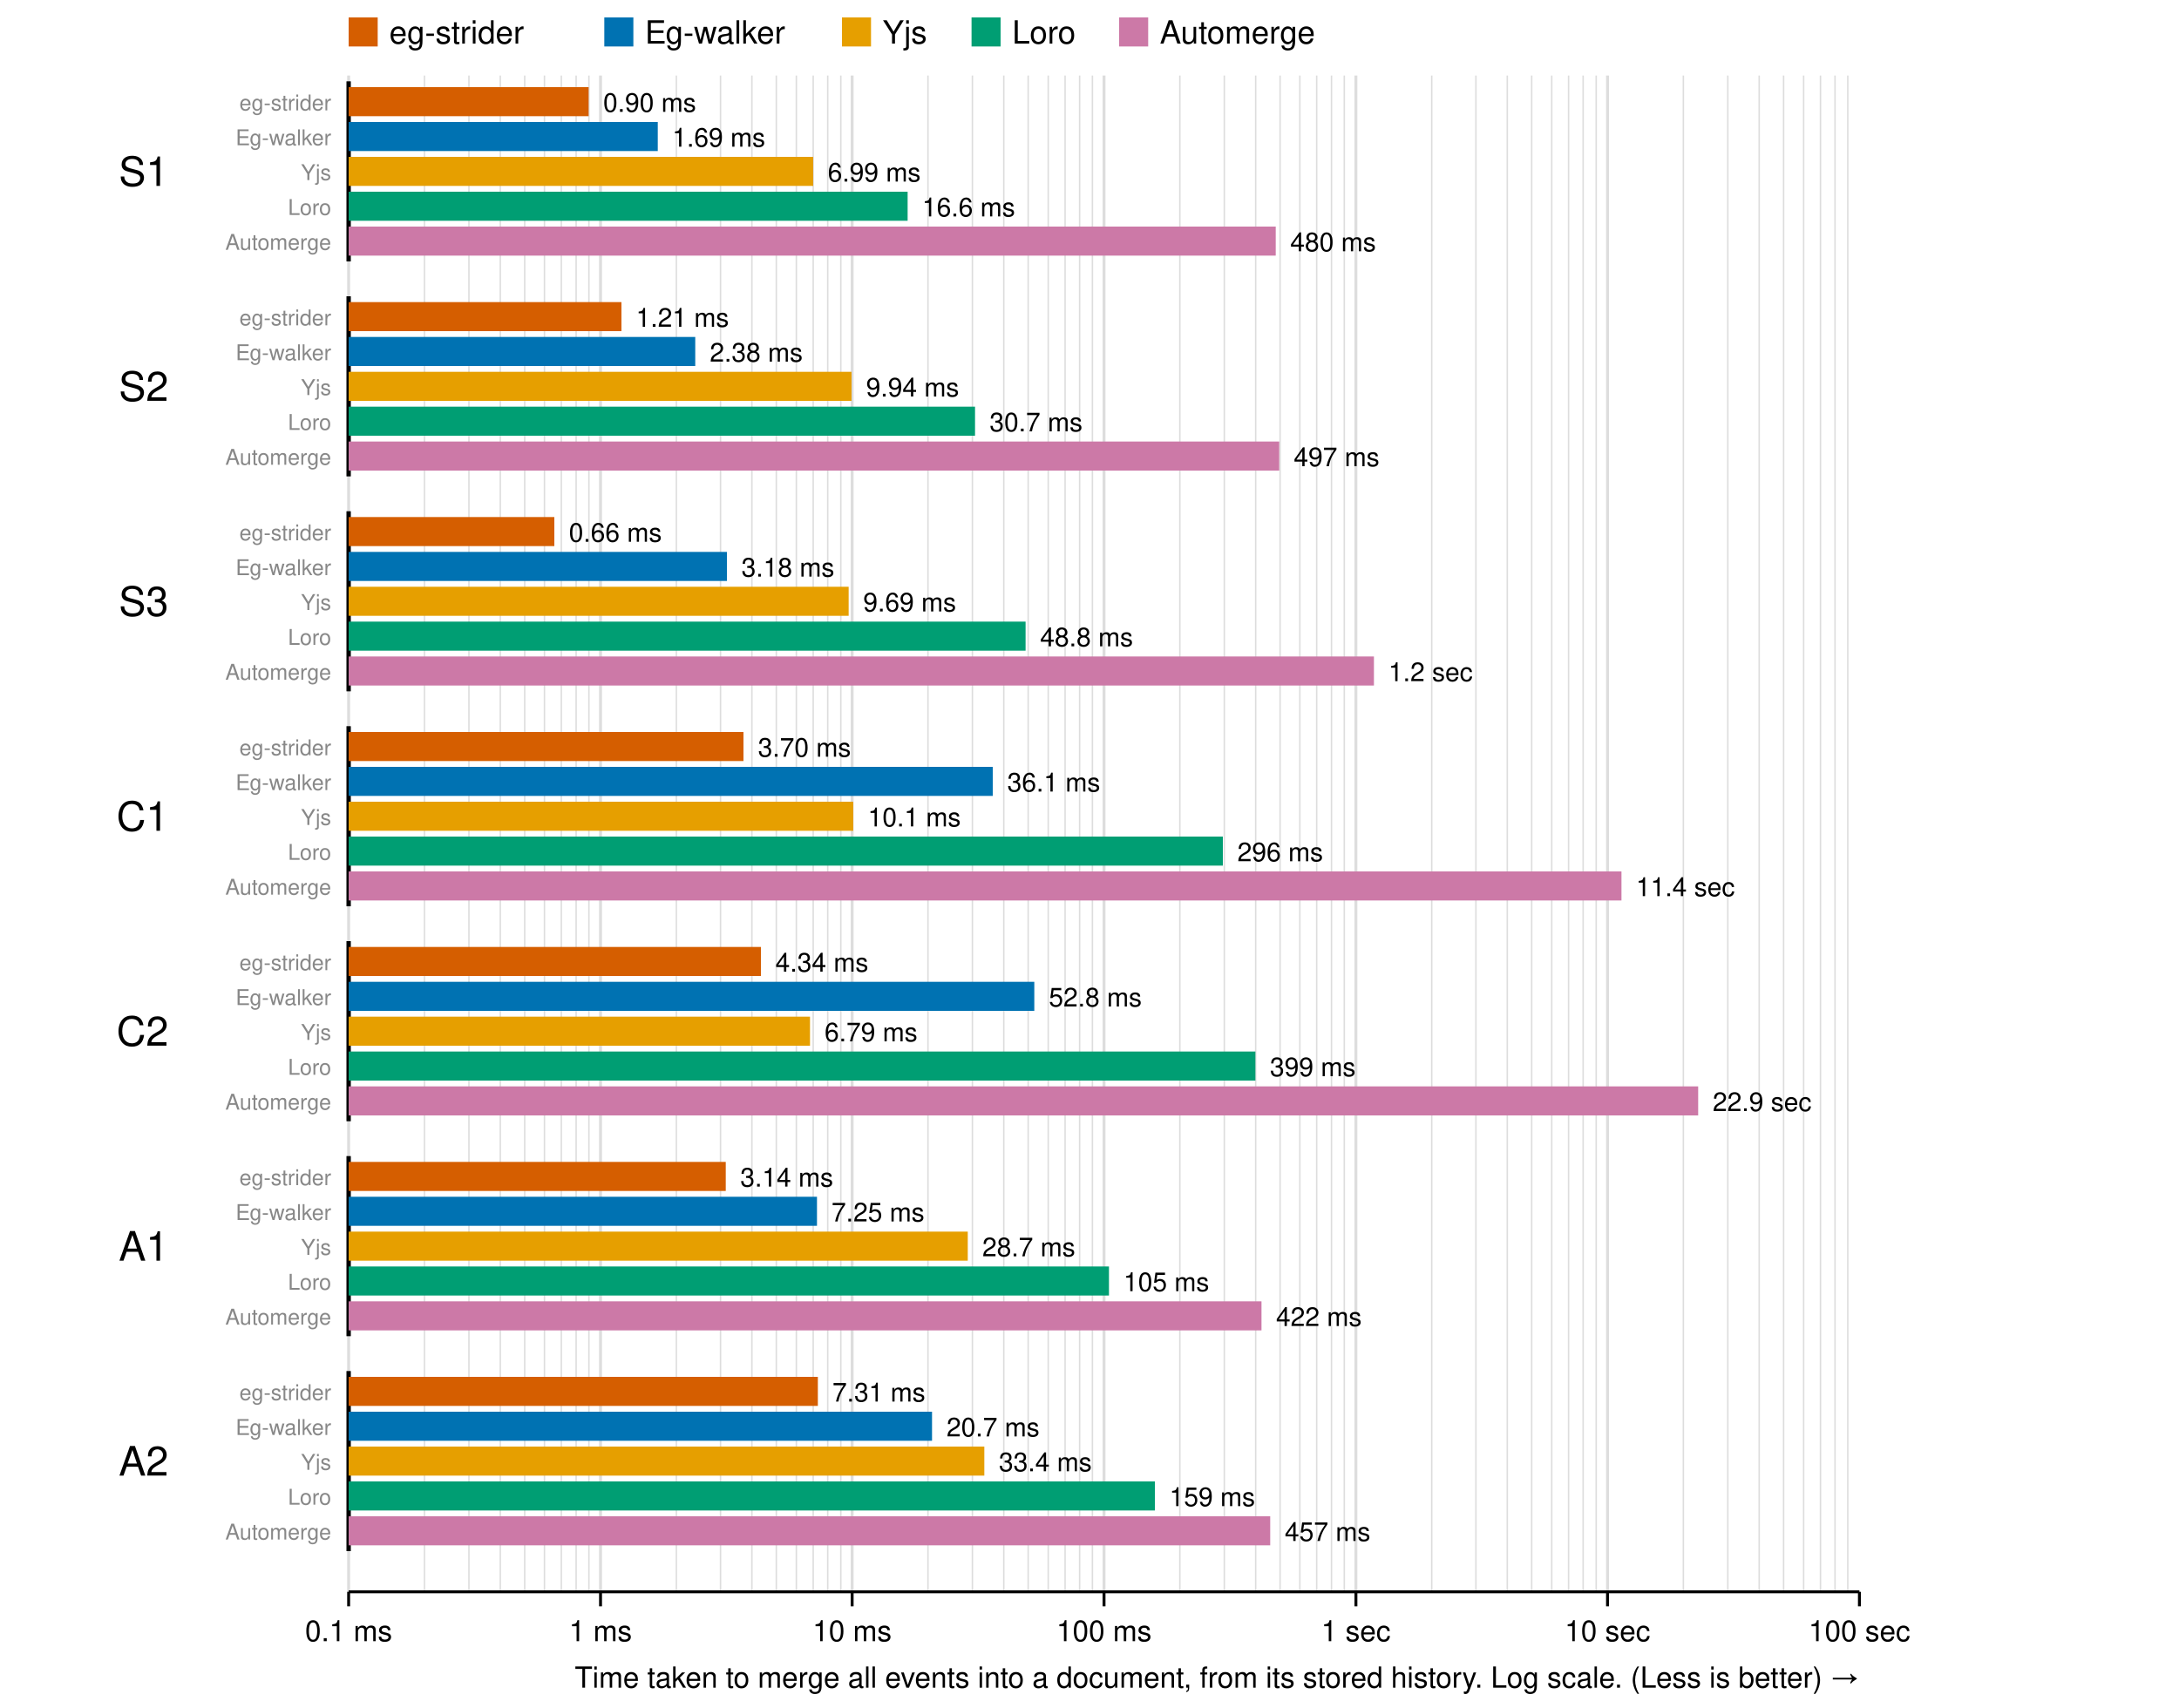
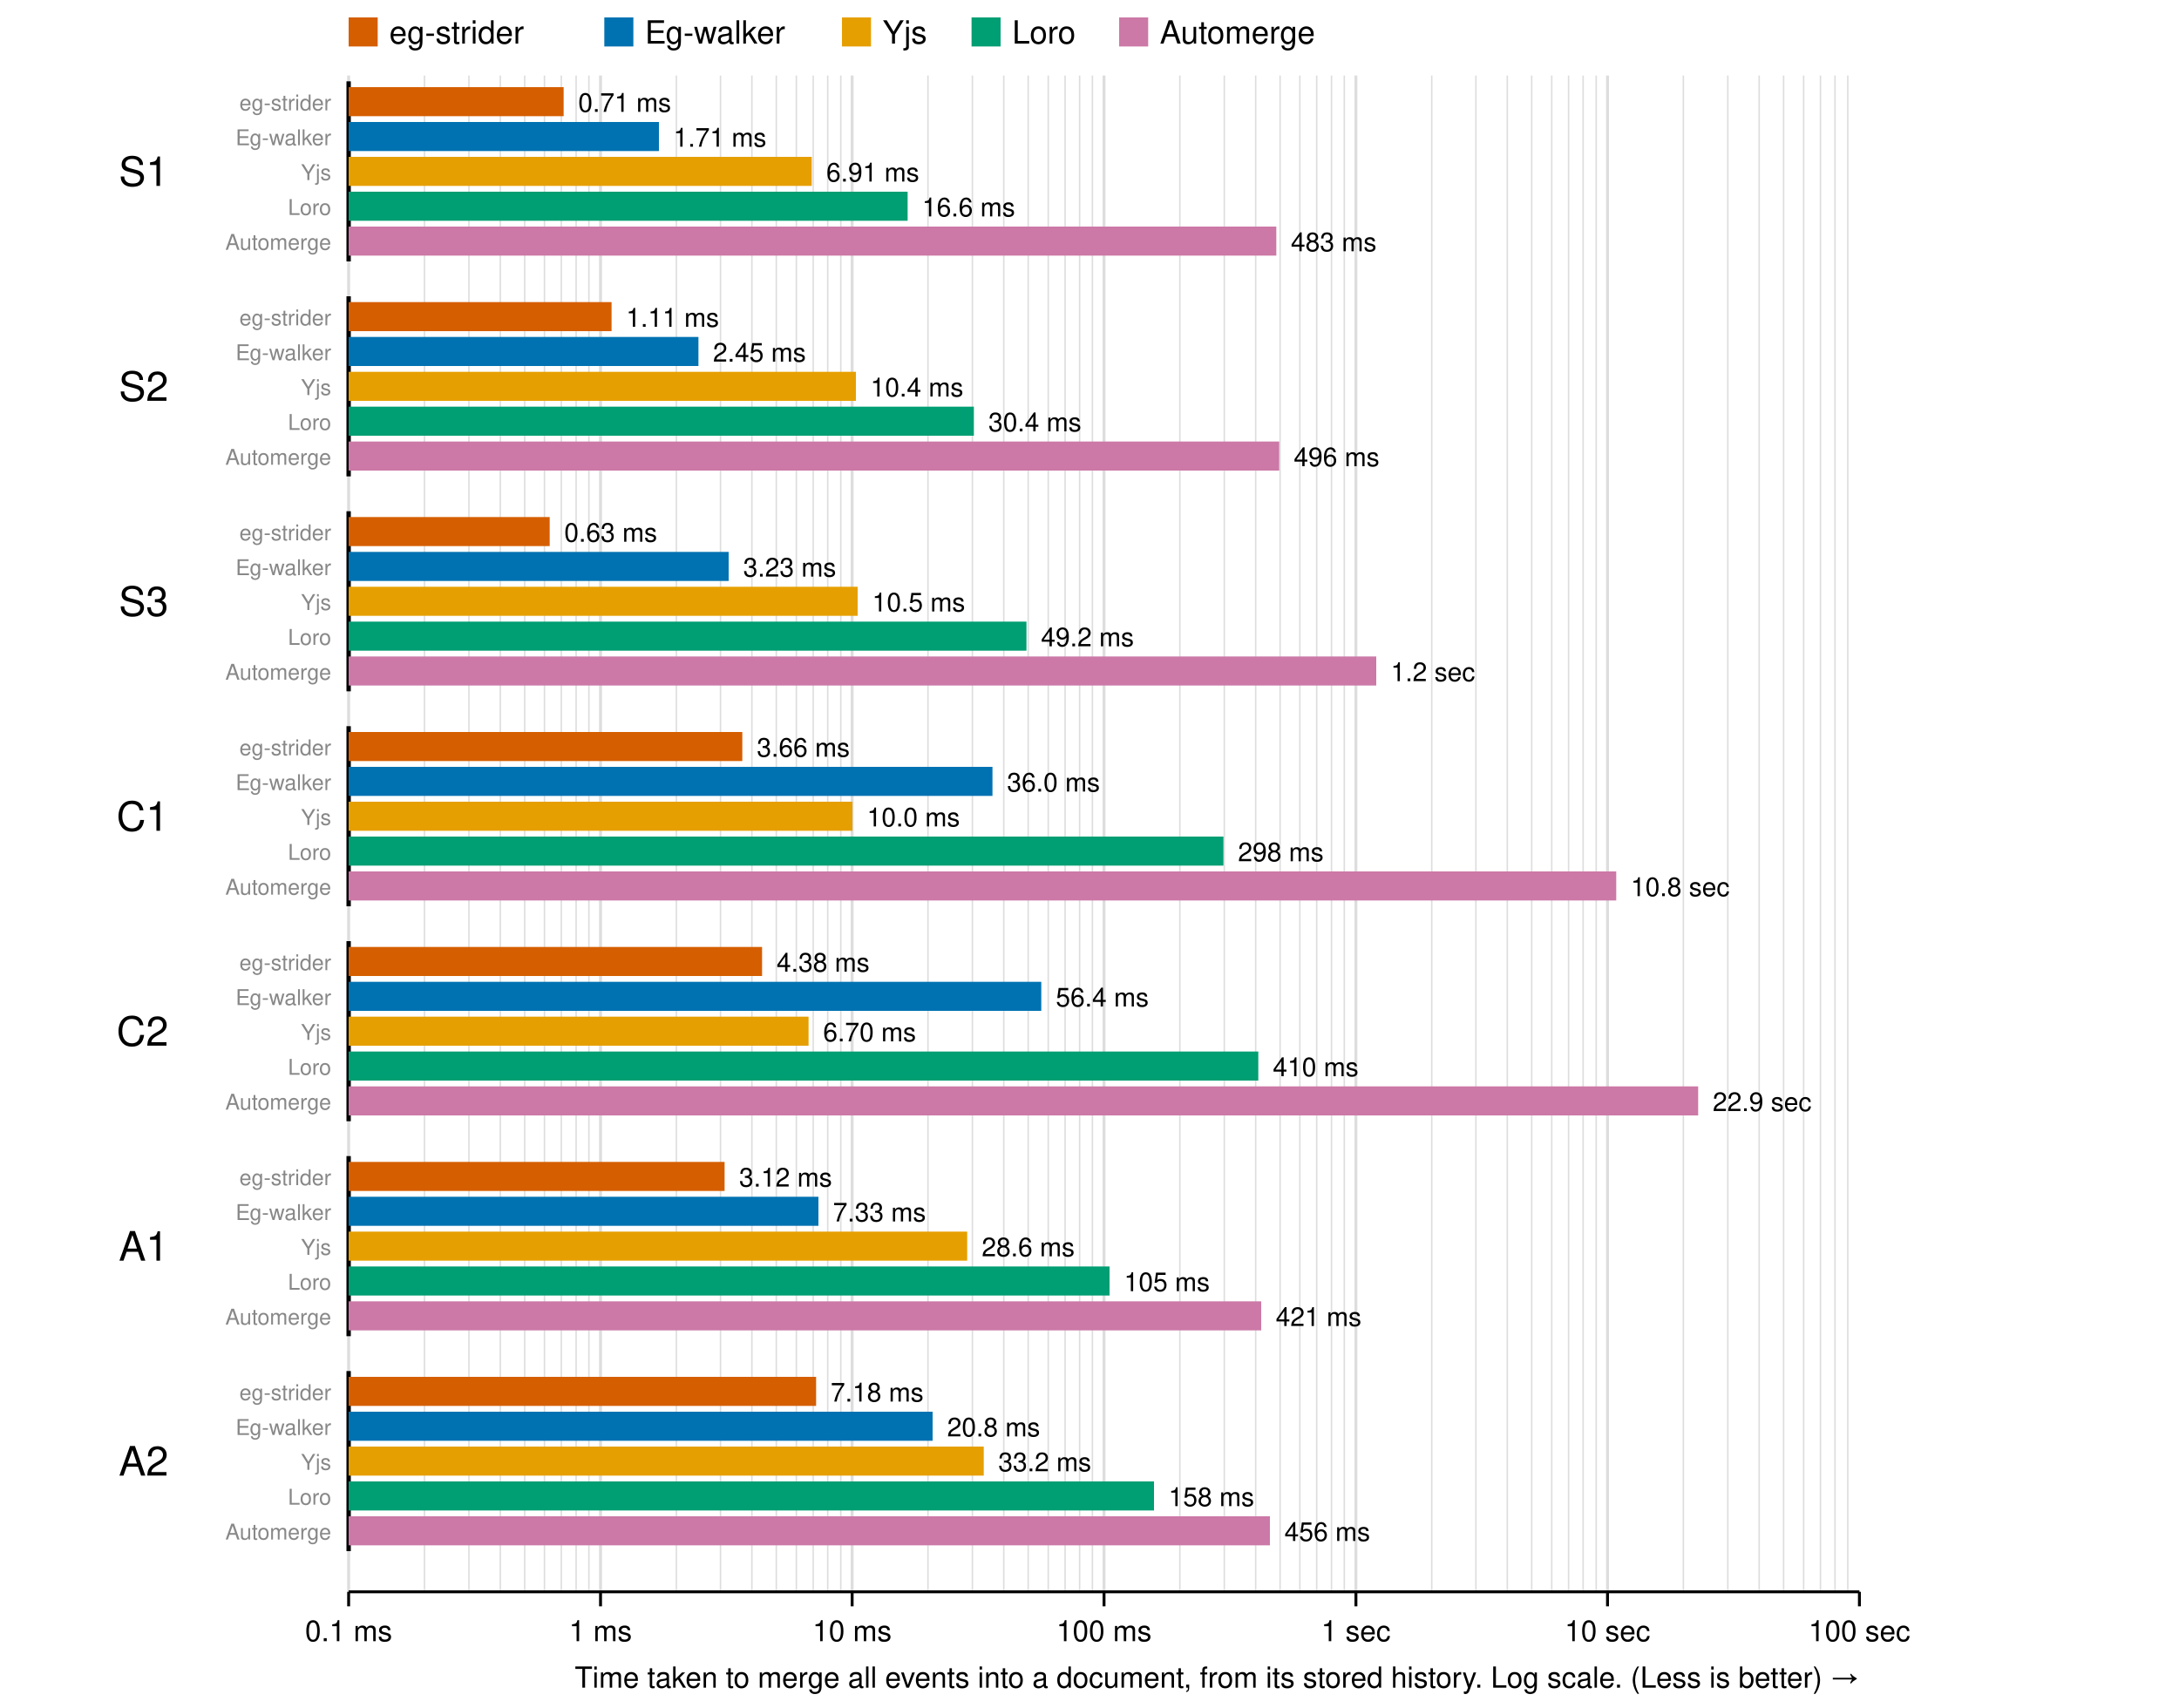
<svg xmlns="http://www.w3.org/2000/svg" viewBox="0 0 750 588" font-family="Helvetica, Arial, sans-serif">
  <rect width="750" height="588" fill="white" />
  <rect x="120" y="6" width="10" height="10" fill="#d55e00" />
  <text x="134" y="15" font-size="11">eg-strider</text>
  <rect x="208.0" y="6" width="10" height="10" fill="#0072b2" />
  <text x="222.0" y="15" font-size="11">Eg-walker</text>
  <rect x="289.8" y="6" width="10" height="10" fill="#e69f00" />
  <text x="303.8" y="15" font-size="11">Yjs</text>
  <rect x="334.4" y="6" width="10" height="10" fill="#009e73" />
  <text x="348.4" y="15" font-size="11">Loro</text>
  <rect x="385.2" y="6" width="10" height="10" fill="#cc79a7" />
  <text x="399.2" y="15" font-size="11">Automerge</text>
  <line x1="120.0" y1="26" x2="120.0" y2="548" stroke="#ddd" stroke-width="1" />
  <line x1="146.1" y1="26" x2="146.1" y2="548" stroke="#ddd" stroke-width="0.5" />
  <line x1="161.4" y1="26" x2="161.4" y2="548" stroke="#ddd" stroke-width="0.5" />
  <line x1="172.2" y1="26" x2="172.2" y2="548" stroke="#ddd" stroke-width="0.5" />
  <line x1="180.6" y1="26" x2="180.6" y2="548" stroke="#ddd" stroke-width="0.5" />
  <line x1="187.4" y1="26" x2="187.4" y2="548" stroke="#ddd" stroke-width="0.5" />
  <line x1="193.2" y1="26" x2="193.2" y2="548" stroke="#ddd" stroke-width="0.5" />
  <line x1="198.3" y1="26" x2="198.3" y2="548" stroke="#ddd" stroke-width="0.5" />
  <line x1="202.7" y1="26" x2="202.7" y2="548" stroke="#ddd" stroke-width="0.5" />
  <line x1="206.7" y1="26" x2="206.7" y2="548" stroke="#ddd" stroke-width="1" />
  <line x1="232.8" y1="26" x2="232.8" y2="548" stroke="#ddd" stroke-width="0.5" />
  <line x1="248.0" y1="26" x2="248.0" y2="548" stroke="#ddd" stroke-width="0.5" />
  <line x1="258.8" y1="26" x2="258.8" y2="548" stroke="#ddd" stroke-width="0.5" />
  <line x1="267.2" y1="26" x2="267.2" y2="548" stroke="#ddd" stroke-width="0.5" />
  <line x1="274.1" y1="26" x2="274.1" y2="548" stroke="#ddd" stroke-width="0.5" />
  <line x1="279.9" y1="26" x2="279.9" y2="548" stroke="#ddd" stroke-width="0.5" />
  <line x1="284.9" y1="26" x2="284.9" y2="548" stroke="#ddd" stroke-width="0.5" />
  <line x1="289.4" y1="26" x2="289.4" y2="548" stroke="#ddd" stroke-width="0.5" />
  <line x1="293.3" y1="26" x2="293.3" y2="548" stroke="#ddd" stroke-width="1" />
  <line x1="319.4" y1="26" x2="319.4" y2="548" stroke="#ddd" stroke-width="0.5" />
  <line x1="334.7" y1="26" x2="334.7" y2="548" stroke="#ddd" stroke-width="0.5" />
  <line x1="345.5" y1="26" x2="345.5" y2="548" stroke="#ddd" stroke-width="0.5" />
  <line x1="353.9" y1="26" x2="353.9" y2="548" stroke="#ddd" stroke-width="0.5" />
  <line x1="360.8" y1="26" x2="360.8" y2="548" stroke="#ddd" stroke-width="0.5" />
  <line x1="366.6" y1="26" x2="366.6" y2="548" stroke="#ddd" stroke-width="0.5" />
  <line x1="371.6" y1="26" x2="371.6" y2="548" stroke="#ddd" stroke-width="0.5" />
  <line x1="376.0" y1="26" x2="376.0" y2="548" stroke="#ddd" stroke-width="0.5" />
  <line x1="380.0" y1="26" x2="380.0" y2="548" stroke="#ddd" stroke-width="1" />
  <line x1="406.1" y1="26" x2="406.1" y2="548" stroke="#ddd" stroke-width="0.5" />
  <line x1="421.4" y1="26" x2="421.4" y2="548" stroke="#ddd" stroke-width="0.5" />
  <line x1="432.2" y1="26" x2="432.2" y2="548" stroke="#ddd" stroke-width="0.5" />
  <line x1="440.6" y1="26" x2="440.6" y2="548" stroke="#ddd" stroke-width="0.5" />
  <line x1="447.4" y1="26" x2="447.4" y2="548" stroke="#ddd" stroke-width="0.5" />
  <line x1="453.2" y1="26" x2="453.2" y2="548" stroke="#ddd" stroke-width="0.5" />
  <line x1="458.3" y1="26" x2="458.3" y2="548" stroke="#ddd" stroke-width="0.5" />
  <line x1="462.7" y1="26" x2="462.7" y2="548" stroke="#ddd" stroke-width="0.5" />
  <line x1="466.7" y1="26" x2="466.7" y2="548" stroke="#ddd" stroke-width="1" />
  <line x1="492.8" y1="26" x2="492.8" y2="548" stroke="#ddd" stroke-width="0.5" />
  <line x1="508.0" y1="26" x2="508.0" y2="548" stroke="#ddd" stroke-width="0.5" />
  <line x1="518.8" y1="26" x2="518.8" y2="548" stroke="#ddd" stroke-width="0.5" />
  <line x1="527.2" y1="26" x2="527.2" y2="548" stroke="#ddd" stroke-width="0.5" />
  <line x1="534.1" y1="26" x2="534.1" y2="548" stroke="#ddd" stroke-width="0.5" />
  <line x1="539.9" y1="26" x2="539.9" y2="548" stroke="#ddd" stroke-width="0.5" />
  <line x1="544.9" y1="26" x2="544.9" y2="548" stroke="#ddd" stroke-width="0.5" />
  <line x1="549.4" y1="26" x2="549.4" y2="548" stroke="#ddd" stroke-width="0.5" />
  <line x1="553.3" y1="26" x2="553.3" y2="548" stroke="#ddd" stroke-width="1" />
  <line x1="579.4" y1="26" x2="579.4" y2="548" stroke="#ddd" stroke-width="0.5" />
  <line x1="594.7" y1="26" x2="594.7" y2="548" stroke="#ddd" stroke-width="0.5" />
  <line x1="605.5" y1="26" x2="605.5" y2="548" stroke="#ddd" stroke-width="0.5" />
  <line x1="613.9" y1="26" x2="613.9" y2="548" stroke="#ddd" stroke-width="0.5" />
  <line x1="620.8" y1="26" x2="620.8" y2="548" stroke="#ddd" stroke-width="0.5" />
  <line x1="626.6" y1="26" x2="626.6" y2="548" stroke="#ddd" stroke-width="0.5" />
  <line x1="631.6" y1="26" x2="631.6" y2="548" stroke="#ddd" stroke-width="0.5" />
  <line x1="636.0" y1="26" x2="636.0" y2="548" stroke="#ddd" stroke-width="0.5" />
  <line x1="120.0" y1="548" x2="120.0" y2="553" stroke="black" />
  <text x="120.0" y="565" font-size="10" text-anchor="middle">0.1 ms</text>
  <line x1="206.7" y1="548" x2="206.7" y2="553" stroke="black" />
  <text x="206.7" y="565" font-size="10" text-anchor="middle">1 ms</text>
  <line x1="293.3" y1="548" x2="293.3" y2="553" stroke="black" />
  <text x="293.3" y="565" font-size="10" text-anchor="middle">10 ms</text>
  <line x1="380.0" y1="548" x2="380.0" y2="553" stroke="black" />
  <text x="380.0" y="565" font-size="10" text-anchor="middle">100 ms</text>
  <line x1="466.7" y1="548" x2="466.7" y2="553" stroke="black" />
  <text x="466.7" y="565" font-size="10" text-anchor="middle">1 sec</text>
  <line x1="553.3" y1="548" x2="553.3" y2="553" stroke="black" />
  <text x="553.3" y="565" font-size="10" text-anchor="middle">10 sec</text>
  <line x1="640.0" y1="548" x2="640.0" y2="553" stroke="black" />
  <text x="640.0" y="565" font-size="10" text-anchor="middle">100 sec</text>
  <line x1="120" y1="548" x2="640" y2="548" stroke="black" />
  <text x="640" y="581" font-size="10" text-anchor="end">Time taken to merge all events into a document, from its stored history. Log scale. (Less is better) →</text>
  <text x="58" y="64.0" font-size="14" text-anchor="end">S1</text>
  <line x1="120" y1="28" x2="120" y2="90" stroke="black" stroke-width="1.5" />
  <text x="114" y="38" font-size="7.5" fill="#888" text-anchor="end">eg-strider</text>
-   <rect x="120" y="30" width="82.6" height="10" fill="#d55e00" />
-   <text x="207.6" y="38.5" font-size="9">0.90 ms</text>
+   <rect x="120" y="30" width="74.0" height="10" fill="#d55e00" />
+   <text x="199.0" y="38.5" font-size="9">0.71 ms</text>
  <text x="114" y="50" font-size="7.5" fill="#888" text-anchor="end">Eg-walker</text>
-   <rect x="120" y="42" width="106.4" height="10" fill="#0072b2" />
-   <text x="231.4" y="50.5" font-size="9">1.69 ms</text>
+   <rect x="120" y="42" width="106.8" height="10" fill="#0072b2" />
+   <text x="231.8" y="50.5" font-size="9">1.71 ms</text>
  <text x="114" y="62" font-size="7.5" fill="#888" text-anchor="end">Yjs</text>
-   <rect x="120" y="54" width="159.9" height="10" fill="#e69f00" />
-   <text x="284.9" y="62.5" font-size="9">6.99 ms</text>
+   <rect x="120" y="54" width="159.4" height="10" fill="#e69f00" />
+   <text x="284.4" y="62.5" font-size="9">6.91 ms</text>
  <text x="114" y="74" font-size="7.5" fill="#888" text-anchor="end">Loro</text>
  <rect x="120" y="66" width="192.4" height="10" fill="#009e73" />
  <text x="317.4" y="74.5" font-size="9">16.6 ms</text>
  <text x="114" y="86" font-size="7.5" fill="#888" text-anchor="end">Automerge</text>
-   <rect x="120" y="78" width="319.1" height="10" fill="#cc79a7" />
-   <text x="444.1" y="86.5" font-size="9">480 ms</text>
+   <rect x="120" y="78" width="319.3" height="10" fill="#cc79a7" />
+   <text x="444.3" y="86.5" font-size="9">483 ms</text>
  <text x="58" y="138.0" font-size="14" text-anchor="end">S2</text>
  <line x1="120" y1="102" x2="120" y2="164" stroke="black" stroke-width="1.5" />
  <text x="114" y="112" font-size="7.5" fill="#888" text-anchor="end">eg-strider</text>
-   <rect x="120" y="104" width="93.9" height="10" fill="#d55e00" />
-   <text x="218.9" y="112.5" font-size="9">1.21 ms</text>
+   <rect x="120" y="104" width="90.5" height="10" fill="#d55e00" />
+   <text x="215.5" y="112.5" font-size="9">1.11 ms</text>
  <text x="114" y="124" font-size="7.5" fill="#888" text-anchor="end">Eg-walker</text>
-   <rect x="120" y="116" width="119.3" height="10" fill="#0072b2" />
-   <text x="244.3" y="124.5" font-size="9">2.38 ms</text>
+   <rect x="120" y="116" width="120.4" height="10" fill="#0072b2" />
+   <text x="245.4" y="124.5" font-size="9">2.45 ms</text>
  <text x="114" y="136" font-size="7.5" fill="#888" text-anchor="end">Yjs</text>
-   <rect x="120" y="128" width="173.1" height="10" fill="#e69f00" />
-   <text x="298.1" y="136.5" font-size="9">9.94 ms</text>
+   <rect x="120" y="128" width="174.6" height="10" fill="#e69f00" />
+   <text x="299.6" y="136.5" font-size="9">10.4 ms</text>
  <text x="114" y="148" font-size="7.5" fill="#888" text-anchor="end">Loro</text>
-   <rect x="120" y="140" width="215.6" height="10" fill="#009e73" />
-   <text x="340.6" y="148.5" font-size="9">30.7 ms</text>
+   <rect x="120" y="140" width="215.2" height="10" fill="#009e73" />
+   <text x="340.2" y="148.5" font-size="9">30.4 ms</text>
  <text x="114" y="160" font-size="7.5" fill="#888" text-anchor="end">Automerge</text>
  <rect x="120" y="152" width="320.3" height="10" fill="#cc79a7" />
-   <text x="445.3" y="160.5" font-size="9">497 ms</text>
+   <text x="445.3" y="160.5" font-size="9">496 ms</text>
  <text x="58" y="212.0" font-size="14" text-anchor="end">S3</text>
  <line x1="120" y1="176" x2="120" y2="238" stroke="black" stroke-width="1.5" />
  <text x="114" y="186" font-size="7.5" fill="#888" text-anchor="end">eg-strider</text>
-   <rect x="120" y="178" width="70.8" height="10" fill="#d55e00" />
-   <text x="195.8" y="186.5" font-size="9">0.66 ms</text>
+   <rect x="120" y="178" width="69.2" height="10" fill="#d55e00" />
+   <text x="194.2" y="186.5" font-size="9">0.63 ms</text>
  <text x="114" y="198" font-size="7.5" fill="#888" text-anchor="end">Eg-walker</text>
-   <rect x="120" y="190" width="130.2" height="10" fill="#0072b2" />
-   <text x="255.2" y="198.5" font-size="9">3.18 ms</text>
+   <rect x="120" y="190" width="130.8" height="10" fill="#0072b2" />
+   <text x="255.8" y="198.5" font-size="9">3.23 ms</text>
  <text x="114" y="210" font-size="7.5" fill="#888" text-anchor="end">Yjs</text>
-   <rect x="120" y="202" width="172.1" height="10" fill="#e69f00" />
-   <text x="297.1" y="210.5" font-size="9">9.69 ms</text>
+   <rect x="120" y="202" width="175.2" height="10" fill="#e69f00" />
+   <text x="300.2" y="210.5" font-size="9">10.5 ms</text>
  <text x="114" y="222" font-size="7.5" fill="#888" text-anchor="end">Loro</text>
-   <rect x="120" y="214" width="233.0" height="10" fill="#009e73" />
-   <text x="358.0" y="222.5" font-size="9">48.8 ms</text>
+   <rect x="120" y="214" width="233.3" height="10" fill="#009e73" />
+   <text x="358.3" y="222.5" font-size="9">49.2 ms</text>
  <text x="114" y="234" font-size="7.5" fill="#888" text-anchor="end">Automerge</text>
-   <rect x="120" y="226" width="352.9" height="10" fill="#cc79a7" />
-   <text x="477.9" y="234.5" font-size="9">1.2 sec</text>
+   <rect x="120" y="226" width="353.7" height="10" fill="#cc79a7" />
+   <text x="478.7" y="234.5" font-size="9">1.2 sec</text>
  <text x="58" y="286.0" font-size="14" text-anchor="end">C1</text>
  <line x1="120" y1="250" x2="120" y2="312" stroke="black" stroke-width="1.5" />
  <text x="114" y="260" font-size="7.5" fill="#888" text-anchor="end">eg-strider</text>
-   <rect x="120" y="252" width="135.9" height="10" fill="#d55e00" />
-   <text x="260.9" y="260.5" font-size="9">3.70 ms</text>
+   <rect x="120" y="252" width="135.5" height="10" fill="#d55e00" />
+   <text x="260.5" y="260.5" font-size="9">3.66 ms</text>
  <text x="114" y="272" font-size="7.5" fill="#888" text-anchor="end">Eg-walker</text>
-   <rect x="120" y="264" width="221.7" height="10" fill="#0072b2" />
-   <text x="346.7" y="272.5" font-size="9">36.1 ms</text>
+   <rect x="120" y="264" width="221.6" height="10" fill="#0072b2" />
+   <text x="346.6" y="272.5" font-size="9">36.0 ms</text>
  <text x="114" y="284" font-size="7.5" fill="#888" text-anchor="end">Yjs</text>
-   <rect x="120" y="276" width="173.7" height="10" fill="#e69f00" />
-   <text x="298.7" y="284.5" font-size="9">10.1 ms</text>
+   <rect x="120" y="276" width="173.4" height="10" fill="#e69f00" />
+   <text x="298.4" y="284.5" font-size="9">10.0 ms</text>
  <text x="114" y="296" font-size="7.5" fill="#888" text-anchor="end">Loro</text>
-   <rect x="120" y="288" width="300.9" height="10" fill="#009e73" />
-   <text x="425.9" y="296.5" font-size="9">296 ms</text>
+   <rect x="120" y="288" width="301.1" height="10" fill="#009e73" />
+   <text x="426.1" y="296.5" font-size="9">298 ms</text>
  <text x="114" y="308" font-size="7.5" fill="#888" text-anchor="end">Automerge</text>
-   <rect x="120" y="300" width="438.1" height="10" fill="#cc79a7" />
-   <text x="563.1" y="308.5" font-size="9">11.4 sec</text>
+   <rect x="120" y="300" width="436.3" height="10" fill="#cc79a7" />
+   <text x="561.3" y="308.5" font-size="9">10.8 sec</text>
  <text x="58" y="360.0" font-size="14" text-anchor="end">C2</text>
  <line x1="120" y1="324" x2="120" y2="386" stroke="black" stroke-width="1.5" />
  <text x="114" y="334" font-size="7.5" fill="#888" text-anchor="end">eg-strider</text>
-   <rect x="120" y="326" width="141.9" height="10" fill="#d55e00" />
-   <text x="266.9" y="334.5" font-size="9">4.34 ms</text>
+   <rect x="120" y="326" width="142.3" height="10" fill="#d55e00" />
+   <text x="267.3" y="334.5" font-size="9">4.38 ms</text>
  <text x="114" y="346" font-size="7.5" fill="#888" text-anchor="end">Eg-walker</text>
-   <rect x="120" y="338" width="236.0" height="10" fill="#0072b2" />
-   <text x="361.0" y="346.5" font-size="9">52.8 ms</text>
+   <rect x="120" y="338" width="238.4" height="10" fill="#0072b2" />
+   <text x="363.4" y="346.5" font-size="9">56.4 ms</text>
  <text x="114" y="358" font-size="7.5" fill="#888" text-anchor="end">Yjs</text>
-   <rect x="120" y="350" width="158.8" height="10" fill="#e69f00" />
-   <text x="283.8" y="358.5" font-size="9">6.79 ms</text>
+   <rect x="120" y="350" width="158.3" height="10" fill="#e69f00" />
+   <text x="283.3" y="358.5" font-size="9">6.70 ms</text>
  <text x="114" y="370" font-size="7.5" fill="#888" text-anchor="end">Loro</text>
-   <rect x="120" y="362" width="312.1" height="10" fill="#009e73" />
-   <text x="437.1" y="370.5" font-size="9">399 ms</text>
+   <rect x="120" y="362" width="313.1" height="10" fill="#009e73" />
+   <text x="438.1" y="370.5" font-size="9">410 ms</text>
  <text x="114" y="382" font-size="7.5" fill="#888" text-anchor="end">Automerge</text>
  <rect x="120" y="374" width="464.5" height="10" fill="#cc79a7" />
  <text x="589.5" y="382.5" font-size="9">22.9 sec</text>
  <text x="58" y="434.0" font-size="14" text-anchor="end">A1</text>
  <line x1="120" y1="398" x2="120" y2="460" stroke="black" stroke-width="1.5" />
  <text x="114" y="408" font-size="7.5" fill="#888" text-anchor="end">eg-strider</text>
-   <rect x="120" y="400" width="129.8" height="10" fill="#d55e00" />
-   <text x="254.8" y="408.5" font-size="9">3.14 ms</text>
+   <rect x="120" y="400" width="129.4" height="10" fill="#d55e00" />
+   <text x="254.4" y="408.5" font-size="9">3.12 ms</text>
  <text x="114" y="420" font-size="7.5" fill="#888" text-anchor="end">Eg-walker</text>
-   <rect x="120" y="412" width="161.2" height="10" fill="#0072b2" />
-   <text x="286.2" y="420.5" font-size="9">7.25 ms</text>
+   <rect x="120" y="412" width="161.7" height="10" fill="#0072b2" />
+   <text x="286.7" y="420.5" font-size="9">7.33 ms</text>
  <text x="114" y="432" font-size="7.5" fill="#888" text-anchor="end">Yjs</text>
-   <rect x="120" y="424" width="213.1" height="10" fill="#e69f00" />
-   <text x="338.1" y="432.5" font-size="9">28.7 ms</text>
+   <rect x="120" y="424" width="212.9" height="10" fill="#e69f00" />
+   <text x="337.9" y="432.5" font-size="9">28.6 ms</text>
  <text x="114" y="444" font-size="7.5" fill="#888" text-anchor="end">Loro</text>
-   <rect x="120" y="436" width="261.7" height="10" fill="#009e73" />
-   <text x="386.7" y="444.5" font-size="9">105 ms</text>
+   <rect x="120" y="436" width="261.9" height="10" fill="#009e73" />
+   <text x="386.9" y="444.5" font-size="9">105 ms</text>
  <text x="114" y="456" font-size="7.5" fill="#888" text-anchor="end">Automerge</text>
-   <rect x="120" y="448" width="314.2" height="10" fill="#cc79a7" />
-   <text x="439.2" y="456.5" font-size="9">422 ms</text>
+   <rect x="120" y="448" width="314.1" height="10" fill="#cc79a7" />
+   <text x="439.1" y="456.5" font-size="9">421 ms</text>
  <text x="58" y="508.0" font-size="14" text-anchor="end">A2</text>
  <line x1="120" y1="472" x2="120" y2="534" stroke="black" stroke-width="1.5" />
  <text x="114" y="482" font-size="7.5" fill="#888" text-anchor="end">eg-strider</text>
-   <rect x="120" y="474" width="161.5" height="10" fill="#d55e00" />
-   <text x="286.5" y="482.5" font-size="9">7.31 ms</text>
+   <rect x="120" y="474" width="160.9" height="10" fill="#d55e00" />
+   <text x="285.9" y="482.5" font-size="9">7.18 ms</text>
  <text x="114" y="494" font-size="7.5" fill="#888" text-anchor="end">Eg-walker</text>
-   <rect x="120" y="486" width="200.8" height="10" fill="#0072b2" />
-   <text x="325.8" y="494.5" font-size="9">20.7 ms</text>
+   <rect x="120" y="486" width="201.0" height="10" fill="#0072b2" />
+   <text x="326.0" y="494.5" font-size="9">20.8 ms</text>
  <text x="114" y="506" font-size="7.5" fill="#888" text-anchor="end">Yjs</text>
-   <rect x="120" y="498" width="218.8" height="10" fill="#e69f00" />
-   <text x="343.8" y="506.5" font-size="9">33.4 ms</text>
+   <rect x="120" y="498" width="218.6" height="10" fill="#e69f00" />
+   <text x="343.6" y="506.5" font-size="9">33.2 ms</text>
  <text x="114" y="518" font-size="7.5" fill="#888" text-anchor="end">Loro</text>
-   <rect x="120" y="510" width="277.5" height="10" fill="#009e73" />
-   <text x="402.5" y="518.5" font-size="9">159 ms</text>
+   <rect x="120" y="510" width="277.2" height="10" fill="#009e73" />
+   <text x="402.2" y="518.5" font-size="9">158 ms</text>
  <text x="114" y="530" font-size="7.5" fill="#888" text-anchor="end">Automerge</text>
-   <rect x="120" y="522" width="317.2" height="10" fill="#cc79a7" />
-   <text x="442.2" y="530.5" font-size="9">457 ms</text>
+   <rect x="120" y="522" width="317.1" height="10" fill="#cc79a7" />
+   <text x="442.1" y="530.5" font-size="9">456 ms</text>
</svg>
